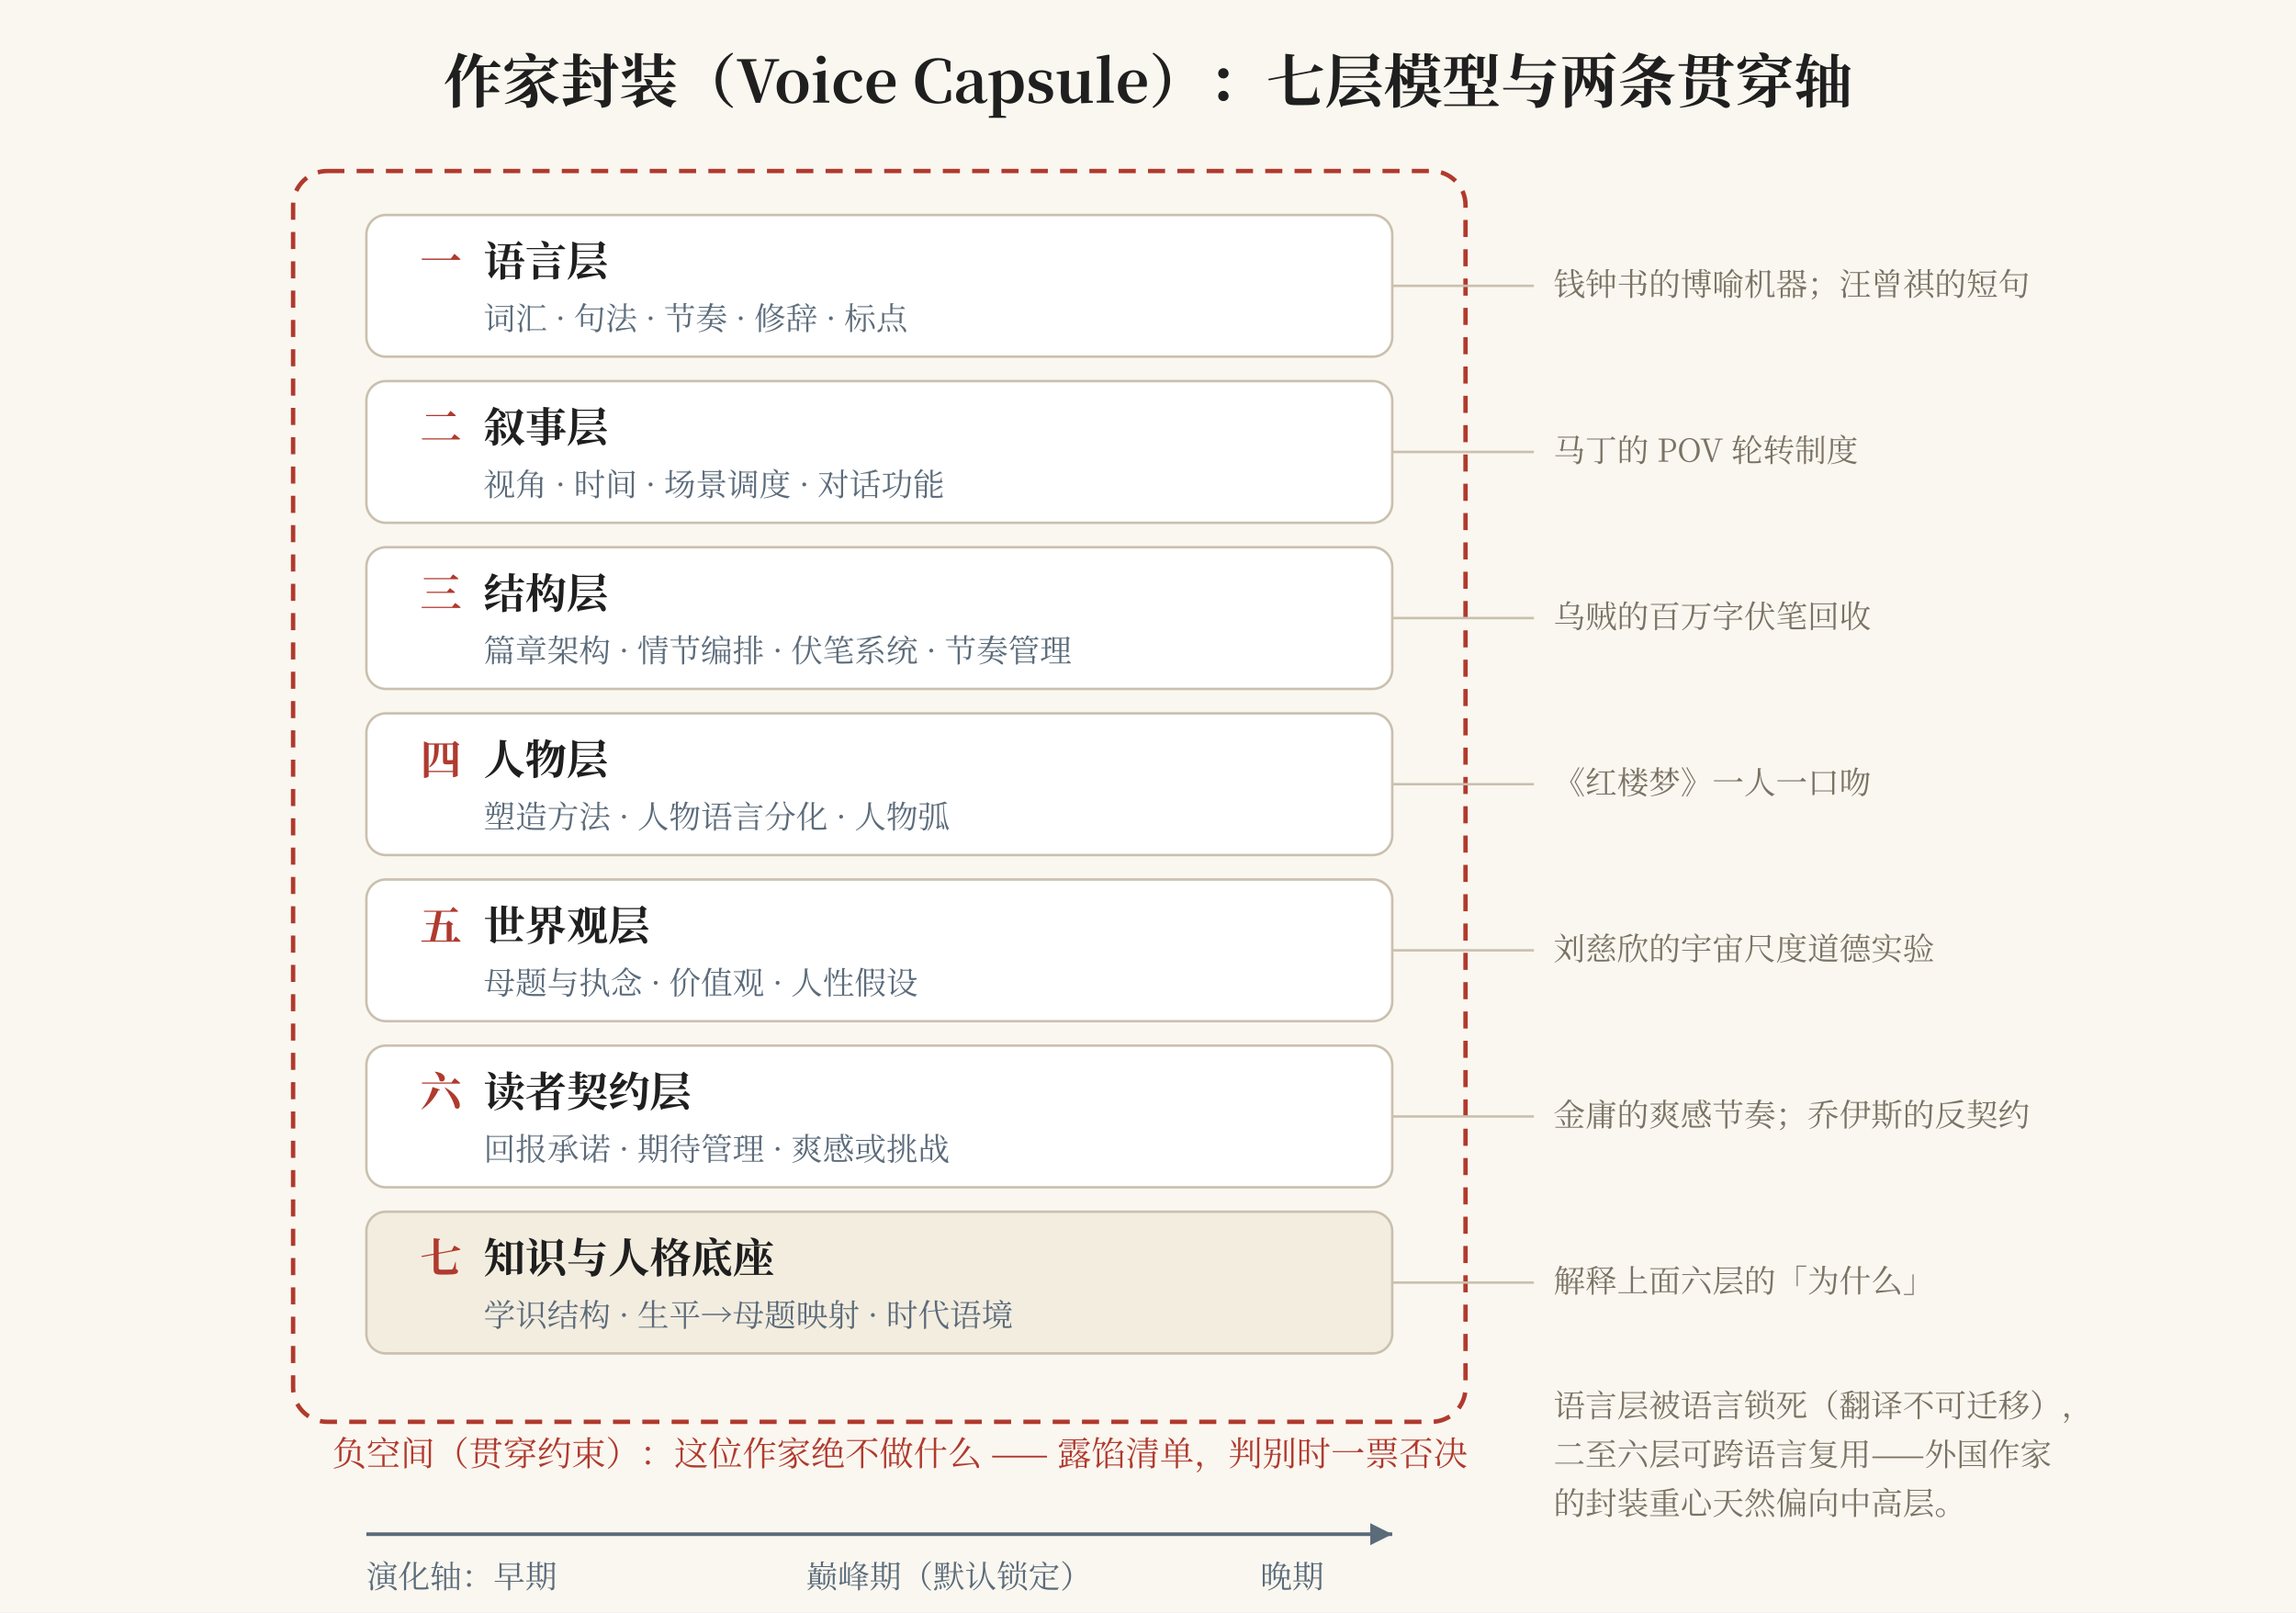
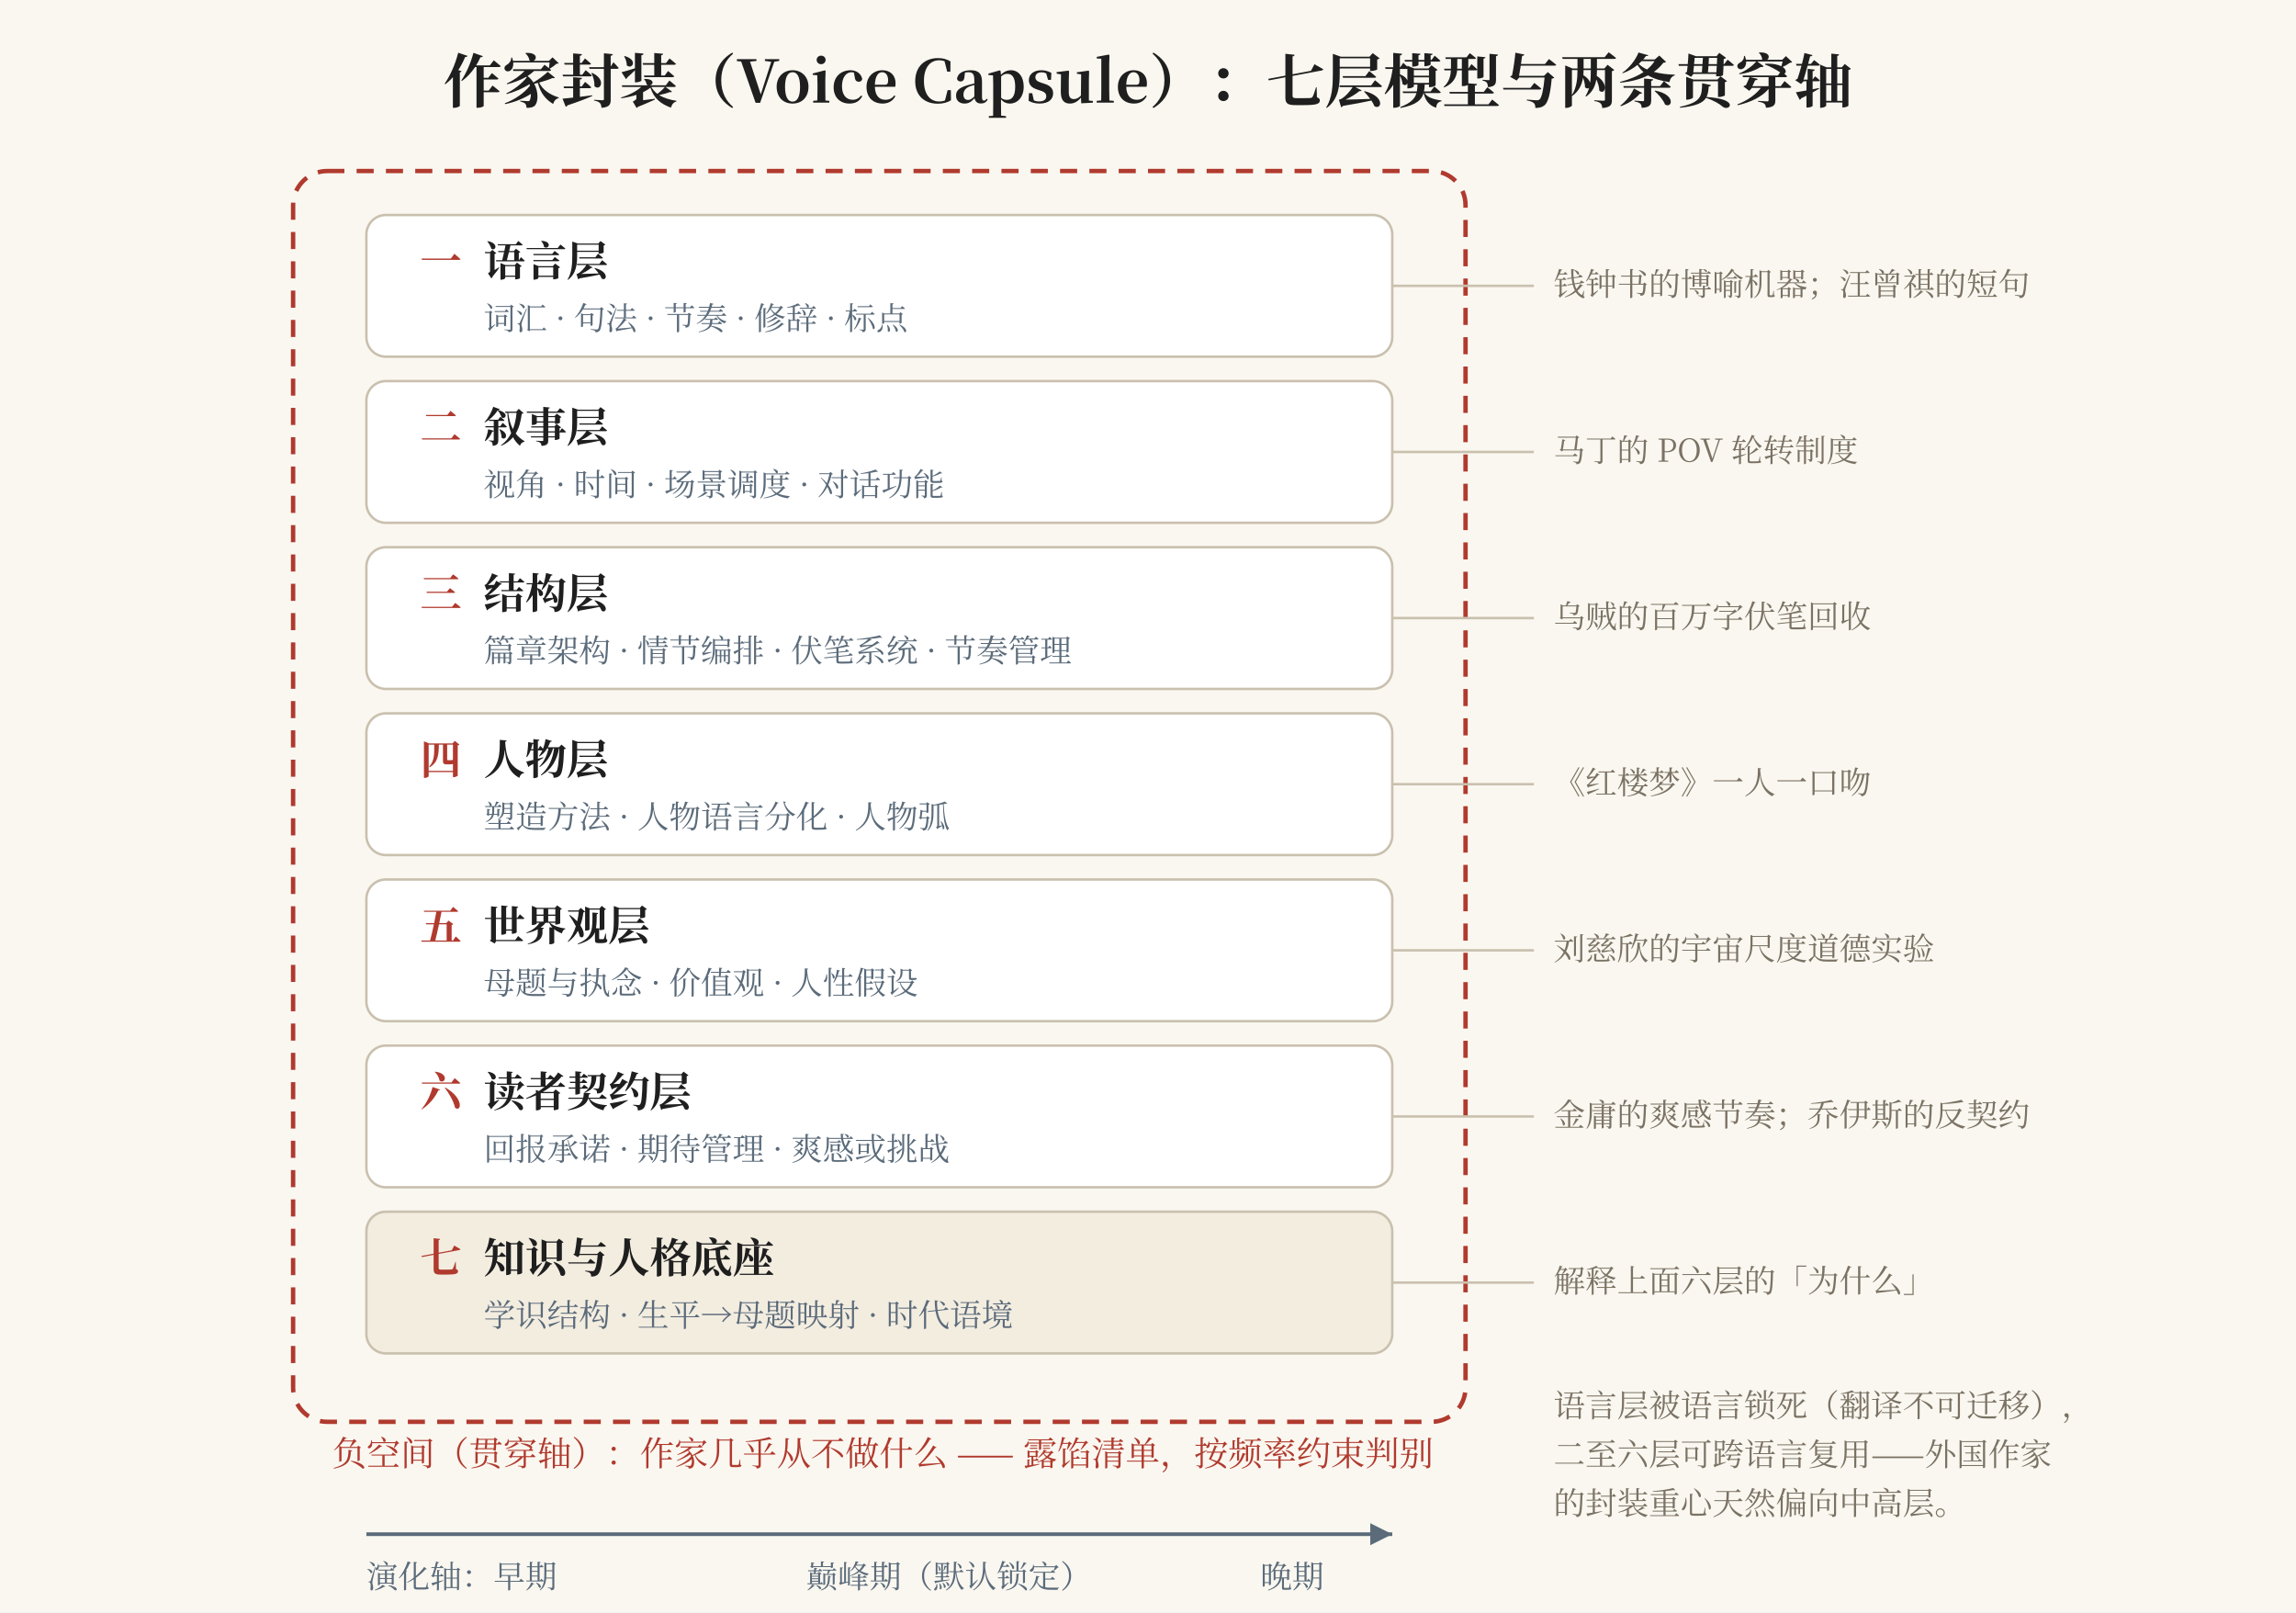
<svg xmlns="http://www.w3.org/2000/svg" viewBox="0 0 940 660" font-family="Songti SC, Noto Serif CJK SC, STSong, serif">
  <rect width="940" height="660" fill="#faf7f0" />
  <text x="470" y="42" text-anchor="middle" font-size="24" fill="#1f1f1f" font-weight="bold">作家封装（Voice Capsule）：七层模型与两条贯穿轴</text>
  <rect x="120" y="70" width="480" height="512" rx="14" fill="none" stroke="#b03a2e" stroke-width="1.8" stroke-dasharray="7 5" />
-   <text x="136" y="600" font-size="14" fill="#b03a2e">负空间（贯穿约束）：这位作家绝不做什么 —— 露馅清单，判别时一票否决</text>
+   <text x="136" y="600" font-size="14" fill="#b03a2e">负空间（贯穿轴）：作家几乎从不做什么 —— 露馅清单，按频率约束判别</text>
  <g font-size="17">
    <rect x="150" y="88" width="420" height="58" rx="8" fill="#ffffff" stroke="#c9c0ae" />
    <text x="172" y="113" fill="#b03a2e" font-weight="bold">一</text>
    <text x="198" y="113" fill="#1f1f1f" font-weight="bold">语言层</text>
    <text x="198" y="135" font-size="13" fill="#5b6b7a">词汇 · 句法 · 节奏 · 修辞 · 标点</text>
    <line x1="570" y1="117" x2="628" y2="117" stroke="#c9c0ae" stroke-width="1" />
    <text x="636" y="121" font-size="13" fill="#7a7264">钱钟书的博喻机器；汪曾祺的短句</text>
    <rect x="150" y="156" width="420" height="58" rx="8" fill="#ffffff" stroke="#c9c0ae" />
    <text x="172" y="181" fill="#b03a2e" font-weight="bold">二</text>
    <text x="198" y="181" fill="#1f1f1f" font-weight="bold">叙事层</text>
    <text x="198" y="203" font-size="13" fill="#5b6b7a">视角 · 时间 · 场景调度 · 对话功能</text>
    <line x1="570" y1="185" x2="628" y2="185" stroke="#c9c0ae" stroke-width="1" />
    <text x="636" y="189" font-size="13" fill="#7a7264">马丁的 POV 轮转制度</text>
    <rect x="150" y="224" width="420" height="58" rx="8" fill="#ffffff" stroke="#c9c0ae" />
    <text x="172" y="249" fill="#b03a2e" font-weight="bold">三</text>
    <text x="198" y="249" fill="#1f1f1f" font-weight="bold">结构层</text>
    <text x="198" y="271" font-size="13" fill="#5b6b7a">篇章架构 · 情节编排 · 伏笔系统 · 节奏管理</text>
    <line x1="570" y1="253" x2="628" y2="253" stroke="#c9c0ae" stroke-width="1" />
    <text x="636" y="257" font-size="13" fill="#7a7264">乌贼的百万字伏笔回收</text>
    <rect x="150" y="292" width="420" height="58" rx="8" fill="#ffffff" stroke="#c9c0ae" />
    <text x="172" y="317" fill="#b03a2e" font-weight="bold">四</text>
    <text x="198" y="317" fill="#1f1f1f" font-weight="bold">人物层</text>
    <text x="198" y="339" font-size="13" fill="#5b6b7a">塑造方法 · 人物语言分化 · 人物弧</text>
    <line x1="570" y1="321" x2="628" y2="321" stroke="#c9c0ae" stroke-width="1" />
    <text x="636" y="325" font-size="13" fill="#7a7264">《红楼梦》一人一口吻</text>
    <rect x="150" y="360" width="420" height="58" rx="8" fill="#ffffff" stroke="#c9c0ae" />
    <text x="172" y="385" fill="#b03a2e" font-weight="bold">五</text>
    <text x="198" y="385" fill="#1f1f1f" font-weight="bold">世界观层</text>
    <text x="198" y="407" font-size="13" fill="#5b6b7a">母题与执念 · 价值观 · 人性假设</text>
    <line x1="570" y1="389" x2="628" y2="389" stroke="#c9c0ae" stroke-width="1" />
    <text x="636" y="393" font-size="13" fill="#7a7264">刘慈欣的宇宙尺度道德实验</text>
    <rect x="150" y="428" width="420" height="58" rx="8" fill="#ffffff" stroke="#c9c0ae" />
    <text x="172" y="453" fill="#b03a2e" font-weight="bold">六</text>
    <text x="198" y="453" fill="#1f1f1f" font-weight="bold">读者契约层</text>
    <text x="198" y="475" font-size="13" fill="#5b6b7a">回报承诺 · 期待管理 · 爽感或挑战</text>
    <line x1="570" y1="457" x2="628" y2="457" stroke="#c9c0ae" stroke-width="1" />
    <text x="636" y="461" font-size="13" fill="#7a7264">金庸的爽感节奏；乔伊斯的反契约</text>
    <rect x="150" y="496" width="420" height="58" rx="8" fill="#f3ede0" stroke="#c9c0ae" />
    <text x="172" y="521" fill="#b03a2e" font-weight="bold">七</text>
    <text x="198" y="521" fill="#1f1f1f" font-weight="bold">知识与人格底座</text>
    <text x="198" y="543" font-size="13" fill="#5b6b7a">学识结构 · 生平→母题映射 · 时代语境</text>
    <line x1="570" y1="525" x2="628" y2="525" stroke="#c9c0ae" stroke-width="1" />
    <text x="636" y="529" font-size="13" fill="#7a7264">解释上面六层的「为什么」</text>
  </g>
  <line x1="150" y1="628" x2="570" y2="628" stroke="#5b6b7a" stroke-width="1.5" marker-end="url(#arrow)" />
  <defs>
    <marker id="arrow" markerWidth="8" markerHeight="8" refX="6" refY="3" orient="auto">
      <path d="M0,0 L6,3 L0,6 Z" fill="#5b6b7a" />
    </marker>
  </defs>
  <text x="150" y="650" font-size="13" fill="#5b6b7a">演化轴：早期</text>
  <text x="330" y="650" font-size="13" fill="#5b6b7a">巅峰期（默认锁定）</text>
  <text x="516" y="650" font-size="13" fill="#5b6b7a">晚期</text>
  <text x="636" y="580" font-size="13" fill="#7a7264">语言层被语言锁死（翻译不可迁移），</text>
  <text x="636" y="600" font-size="13" fill="#7a7264">二至六层可跨语言复用——外国作家</text>
  <text x="636" y="620" font-size="13" fill="#7a7264">的封装重心天然偏向中高层。</text>
</svg>
